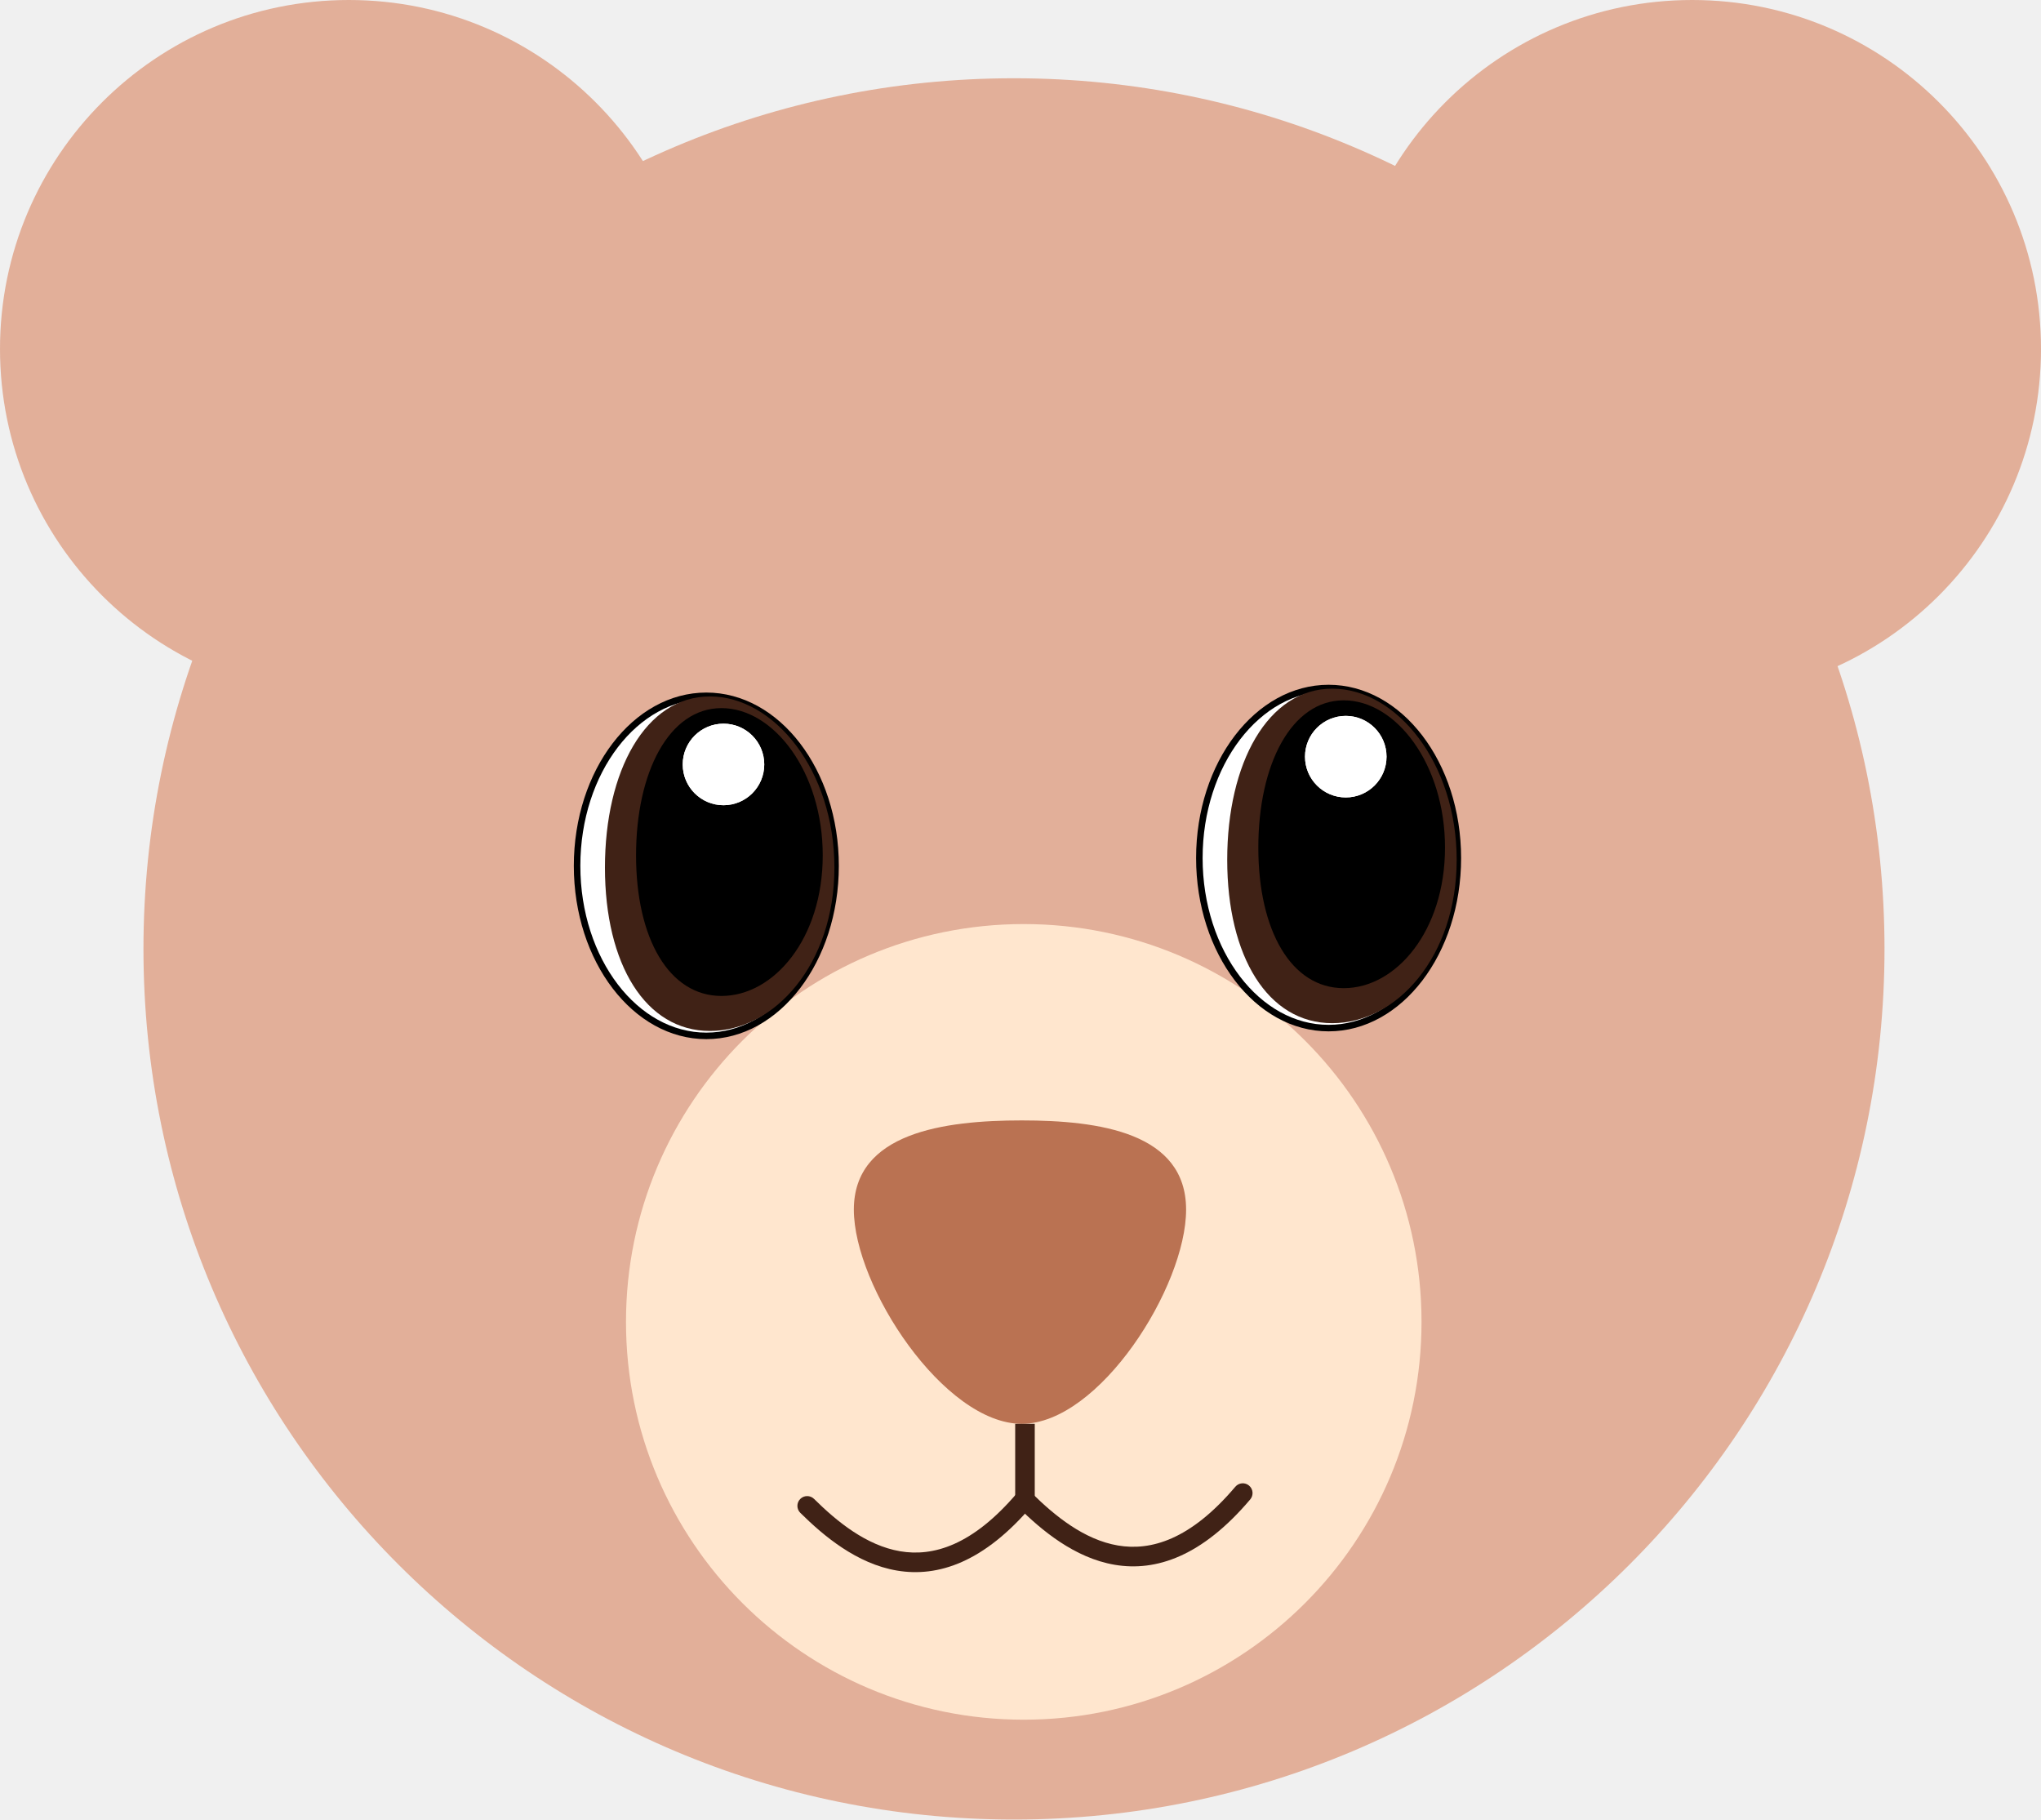
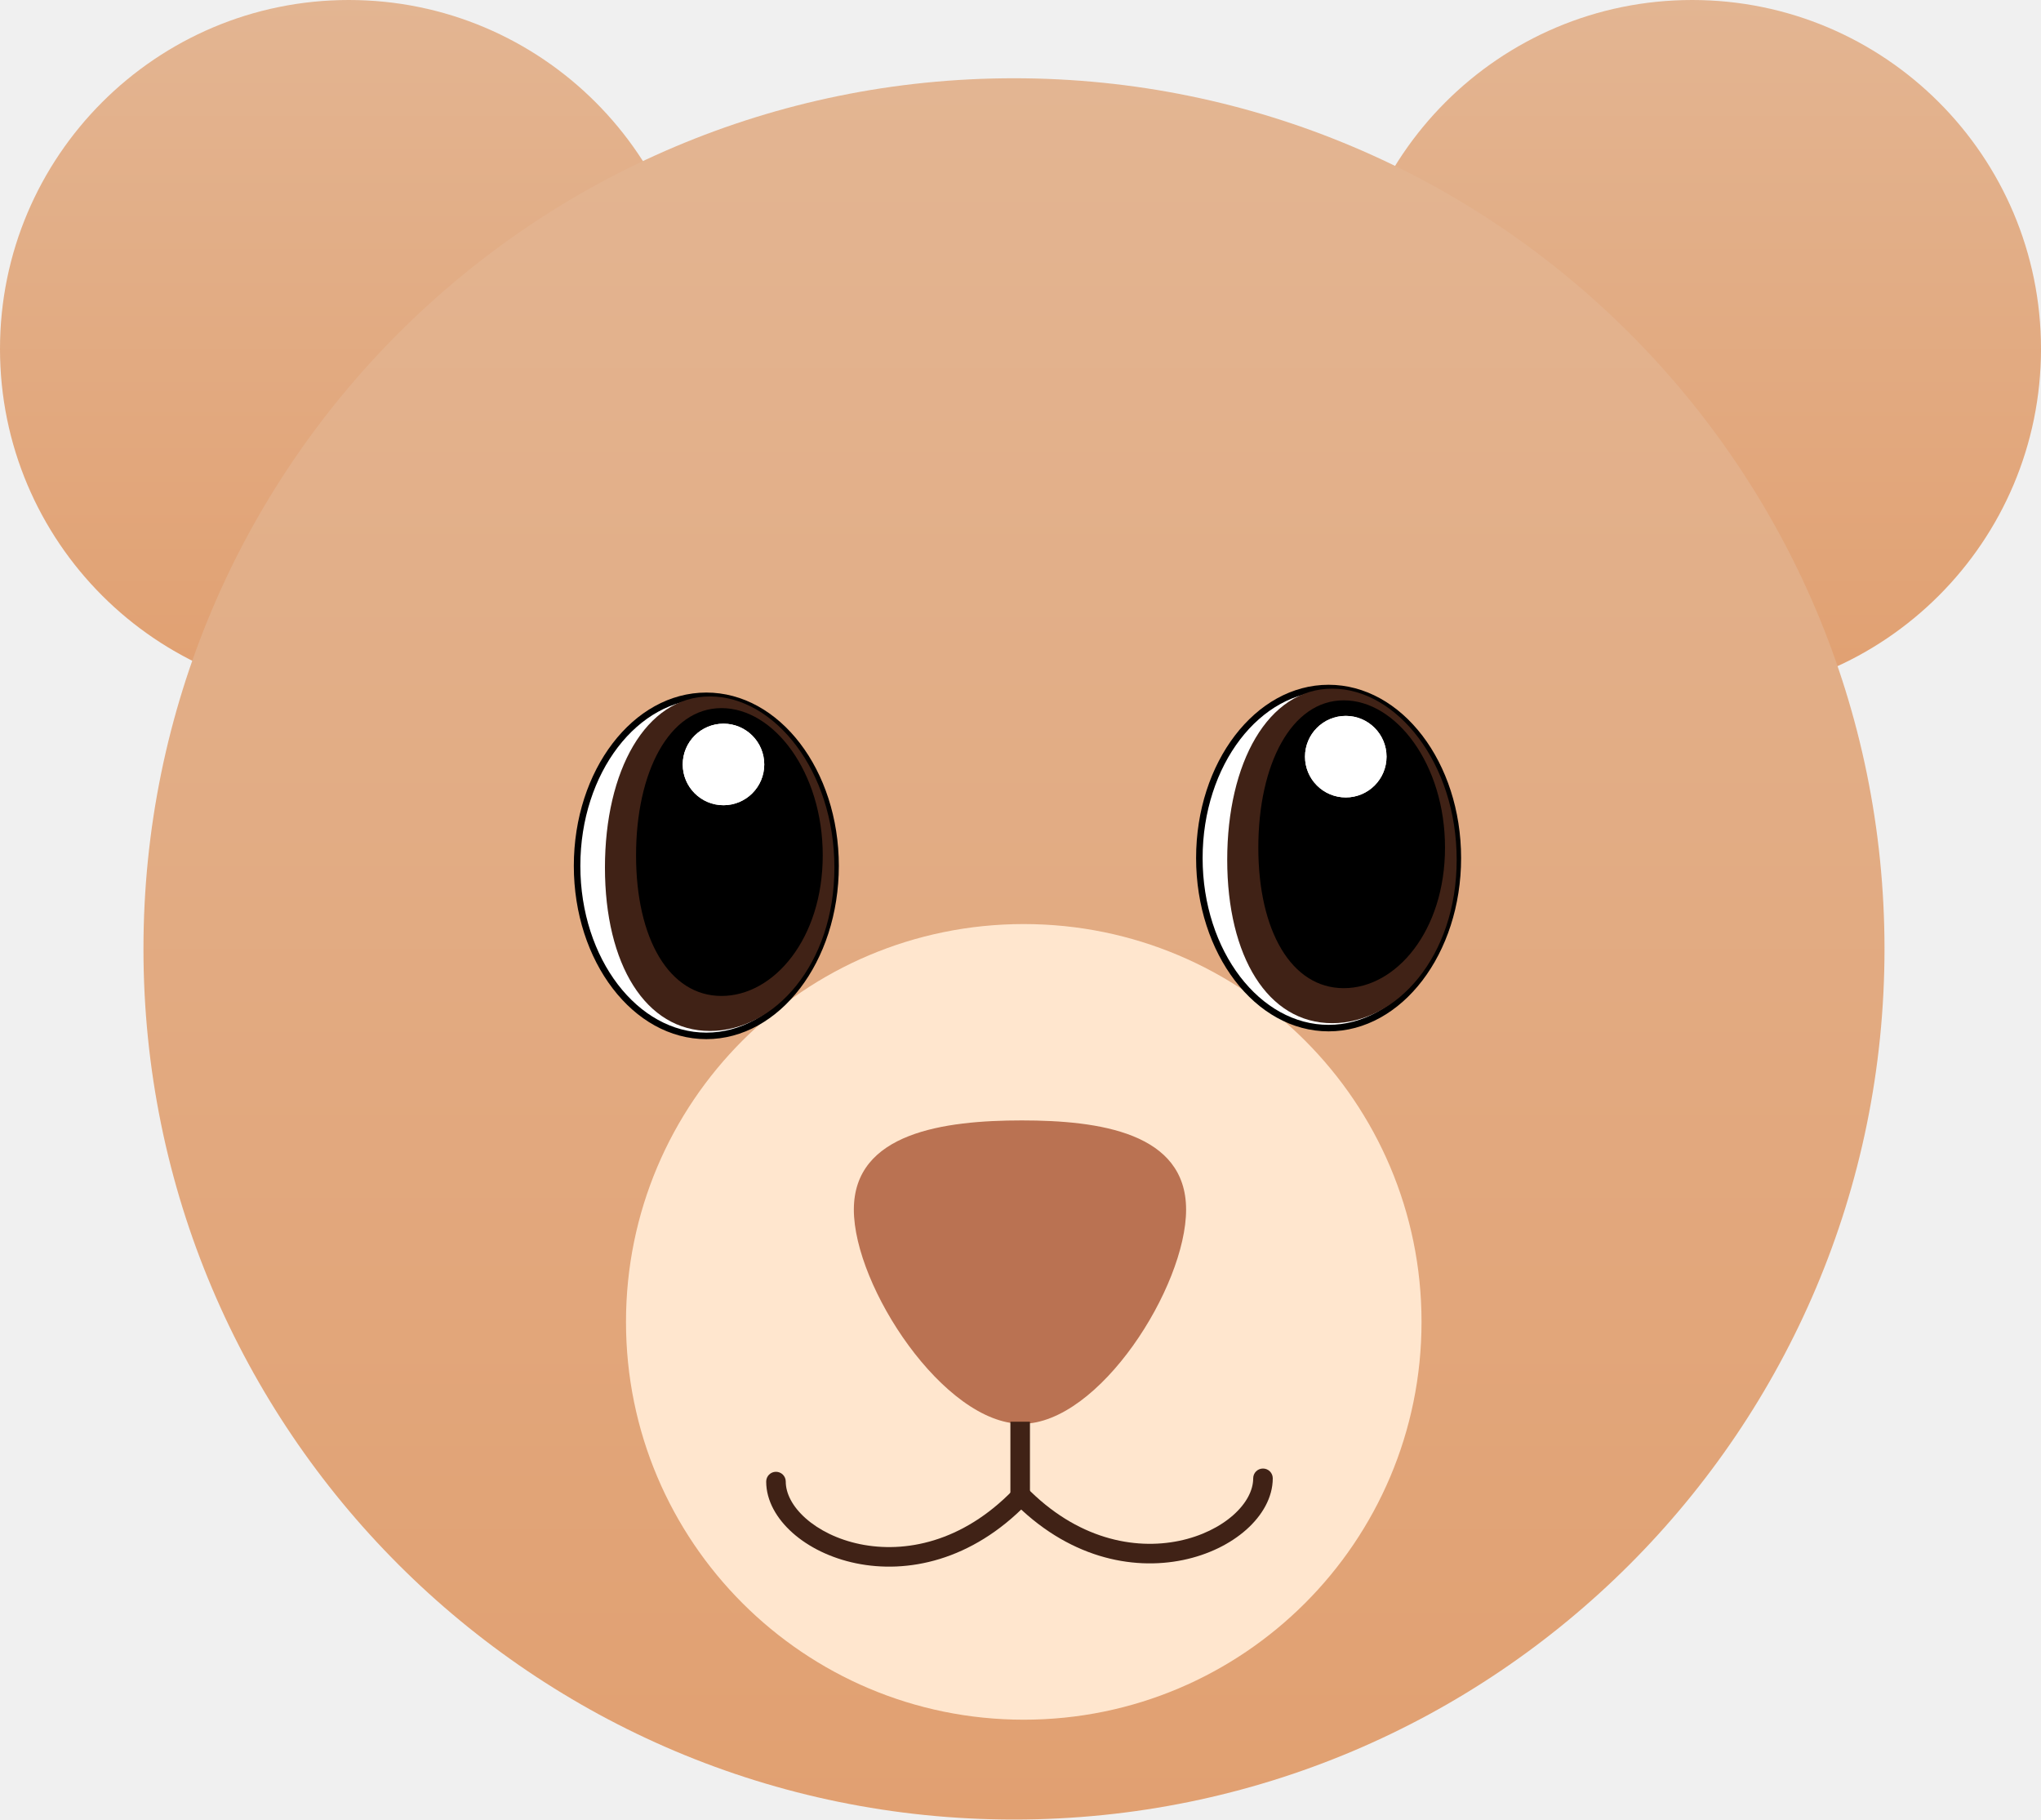
<svg xmlns="http://www.w3.org/2000/svg" width="313" height="279" viewBox="0 0 313 279" fill="none">
-   <circle cx="155.5" cy="145.5" r="133.5" fill="#E2AF99" />
-   <circle cx="53.5" cy="53.5" r="53.5" fill="#E2AF99" />
-   <circle cx="259.5" cy="53.5" r="53.5" fill="#E2AF99" />
+   <circle cx="53.5" cy="53.5" r="53.5" fill="url(#paint0_linear_1_32)" />
+   <circle cx="259.5" cy="53.5" r="53.5" fill="url(#paint1_linear_1_32)" />
+   <circle cx="155.5" cy="145.5" r="133.5" fill="url(#paint2_linear_1_32)" />
  <circle cx="157" cy="202.691" r="61" fill="#FFE6CE" />
  <path d="M181.896 185.481C181.896 197.286 168.601 218.322 156.694 218.322C144.787 218.322 130.943 197.286 130.943 185.481C130.943 173.677 144.787 171.8 156.694 171.8C168.601 171.8 181.896 173.677 181.896 185.481Z" fill="#BA7252" />
  <path d="M128.14 132.765C128.14 140.003 125.896 146.537 122.291 151.251C118.687 155.964 113.743 158.837 108.32 158.837C102.897 158.837 97.953 155.964 94.349 151.251C90.744 146.537 88.5 140.003 88.5 132.765C88.5 125.527 90.744 118.993 94.349 114.279C97.953 109.566 102.897 106.693 108.32 106.693C113.743 106.693 118.687 109.566 122.291 114.279C125.896 118.993 128.14 125.527 128.14 132.765Z" fill="white" stroke="black" />
  <path d="M127.961 133.032C127.961 147.855 118.757 158.083 108.875 158.083C98.993 158.083 92.772 147.855 92.772 133.032C92.772 118.209 98.993 106.789 108.875 106.789C118.757 106.789 127.961 118.209 127.961 133.032Z" fill="#402216" />
  <path d="M126.172 131.16C126.172 143.915 118.684 152.715 110.644 152.715C102.605 152.715 97.543 143.915 97.543 131.16C97.543 118.405 102.605 108.579 110.644 108.579C118.684 108.579 126.172 118.405 126.172 131.16Z" fill="black" />
  <circle cx="110.952" cy="117.217" r="6.252" fill="white" />
  <circle cx="110.952" cy="117.217" r="6.252" fill="white" />
  <path d="M223.569 131.572C223.569 138.81 221.325 145.344 217.72 150.058C214.116 154.771 209.172 157.644 203.749 157.644C198.326 157.644 193.382 154.771 189.778 150.058C186.173 145.344 183.929 138.81 183.929 131.572C183.929 124.334 186.173 117.8 189.778 113.087C193.382 108.373 198.326 105.5 203.749 105.5C209.172 105.5 214.116 108.373 217.72 113.087C221.325 117.8 223.569 124.334 223.569 131.572Z" fill="white" stroke="black" />
  <path d="M223.39 131.839C223.39 146.663 214.186 156.89 204.304 156.89C194.422 156.89 188.201 146.663 188.201 131.839C188.201 117.016 194.422 105.596 204.304 105.596C214.186 105.596 223.39 117.016 223.39 131.839Z" fill="#402216" />
  <path d="M221.601 129.967C221.601 142.722 214.113 151.522 206.073 151.522C198.034 151.522 192.972 142.722 192.972 129.967C192.972 117.212 198.034 107.386 206.073 107.386C214.113 107.386 221.601 117.212 221.601 129.967Z" fill="black" />
  <circle cx="206.382" cy="116.024" r="6.252" fill="white" />
  <circle cx="206.382" cy="116.024" r="6.252" fill="white" />
-   <path d="M124.841 229.838C124.252 229.255 123.302 229.26 122.719 229.849C122.137 230.439 122.142 231.388 122.731 231.971L124.841 229.838ZM122.731 231.971C126.32 235.519 131.38 239.776 137.543 240.822C143.884 241.898 150.947 239.523 158.331 230.797L156.041 228.859C149.127 237.03 143.05 238.714 138.045 237.864C132.863 236.984 128.372 233.33 124.841 229.838L122.731 231.971Z" fill="#402216" />
-   <path d="M191.732 229.911C192.267 229.279 192.188 228.333 191.555 227.797C190.923 227.262 189.976 227.341 189.441 227.974L191.732 229.911ZM156.131 231.086C159.72 234.634 164.78 238.891 170.944 239.937C177.285 241.013 184.348 238.638 191.732 229.911L189.441 227.974C182.527 236.145 176.45 237.829 171.446 236.979C166.263 236.099 161.773 232.445 158.241 228.953L156.131 231.086Z" fill="#402216" />
-   <path d="M157.186 230.27V218.322" stroke="#402216" stroke-width="3" />
+   <path d="M120.5 227.178C120.5 226.349 119.828 225.678 119 225.678C118.172 225.678 117.5 226.349 117.5 227.178H120.5ZM117.5 227.178C117.5 230.117 119.118 232.883 121.551 235.047C124.001 237.224 127.394 238.91 131.279 239.71C139.095 241.32 148.978 239.368 157.527 230.549L155.373 228.461C147.54 236.541 138.698 238.175 131.884 236.772C128.455 236.065 125.557 234.594 123.545 232.805C121.515 231 120.5 228.988 120.5 227.178H117.5Z" fill="#402216" />
+   <path d="M192.186 226.678C192.186 225.849 192.858 225.178 193.686 225.178C194.515 225.178 195.186 225.849 195.186 226.678H192.186ZM195.186 226.678C195.186 229.617 193.568 232.383 191.135 234.547C188.686 236.724 185.293 238.41 181.407 239.21C173.591 240.82 163.708 238.868 155.159 230.049L157.313 227.961C165.146 236.041 173.988 237.675 180.802 236.272C184.231 235.565 187.129 234.094 189.142 232.305C191.171 230.5 192.186 228.488 192.186 226.678H195.186Z" fill="#402216" />
+   <path d="M156.45 229.948V218" stroke="#402216" stroke-width="3" />
+   <defs>
+     <linearGradient id="paint0_linear_1_32" x1="53.5" y1="0" x2="53.5" y2="107" gradientUnits="userSpaceOnUse">
+       <stop stop-color="#E3B592" />
+       <stop offset="1" stop-color="#E1A071" />
+     </linearGradient>
+     <linearGradient id="paint1_linear_1_32" x1="259.5" y1="0" x2="259.5" y2="107" gradientUnits="userSpaceOnUse">
+       <stop stop-color="#E3B592" />
+       <stop offset="1" stop-color="#E1A071" />
+     </linearGradient>
+     <linearGradient id="paint2_linear_1_32" x1="155.5" y1="12" x2="155.5" y2="279" gradientUnits="userSpaceOnUse">
+       <stop stop-color="#E3B592" />
+       <stop offset="1" stop-color="#E1A071" />
+     </linearGradient>
+   </defs>
</svg>
